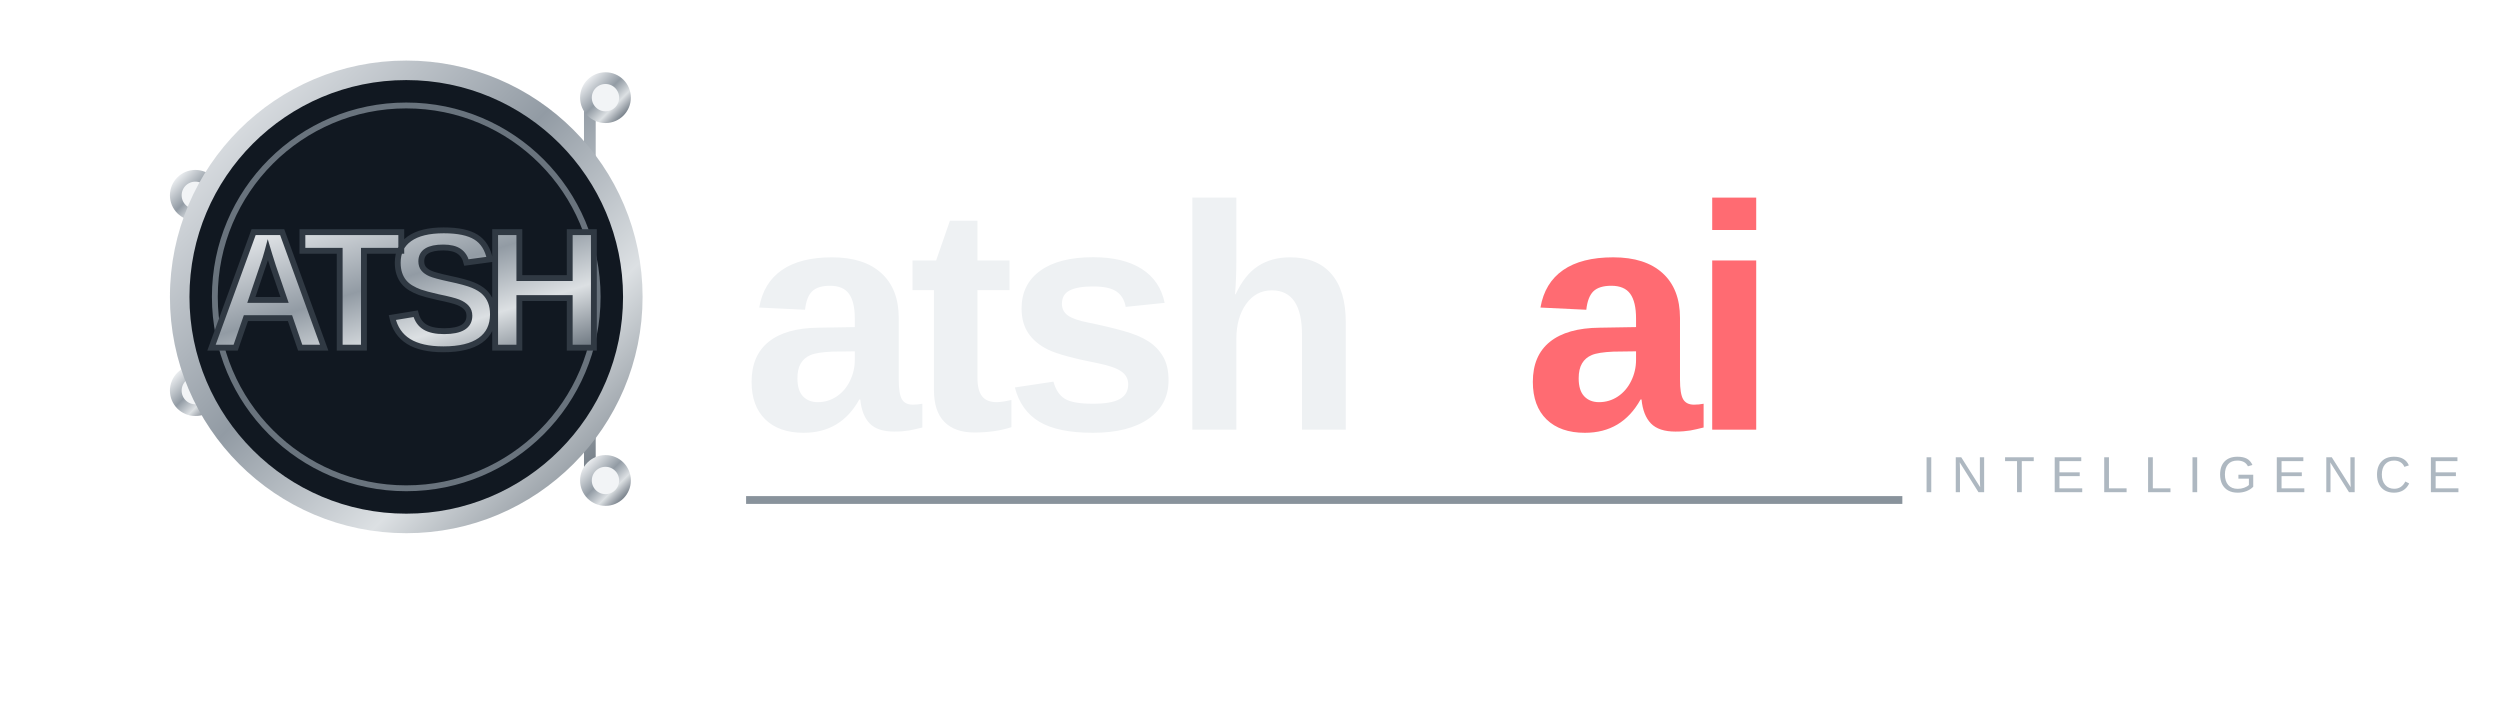
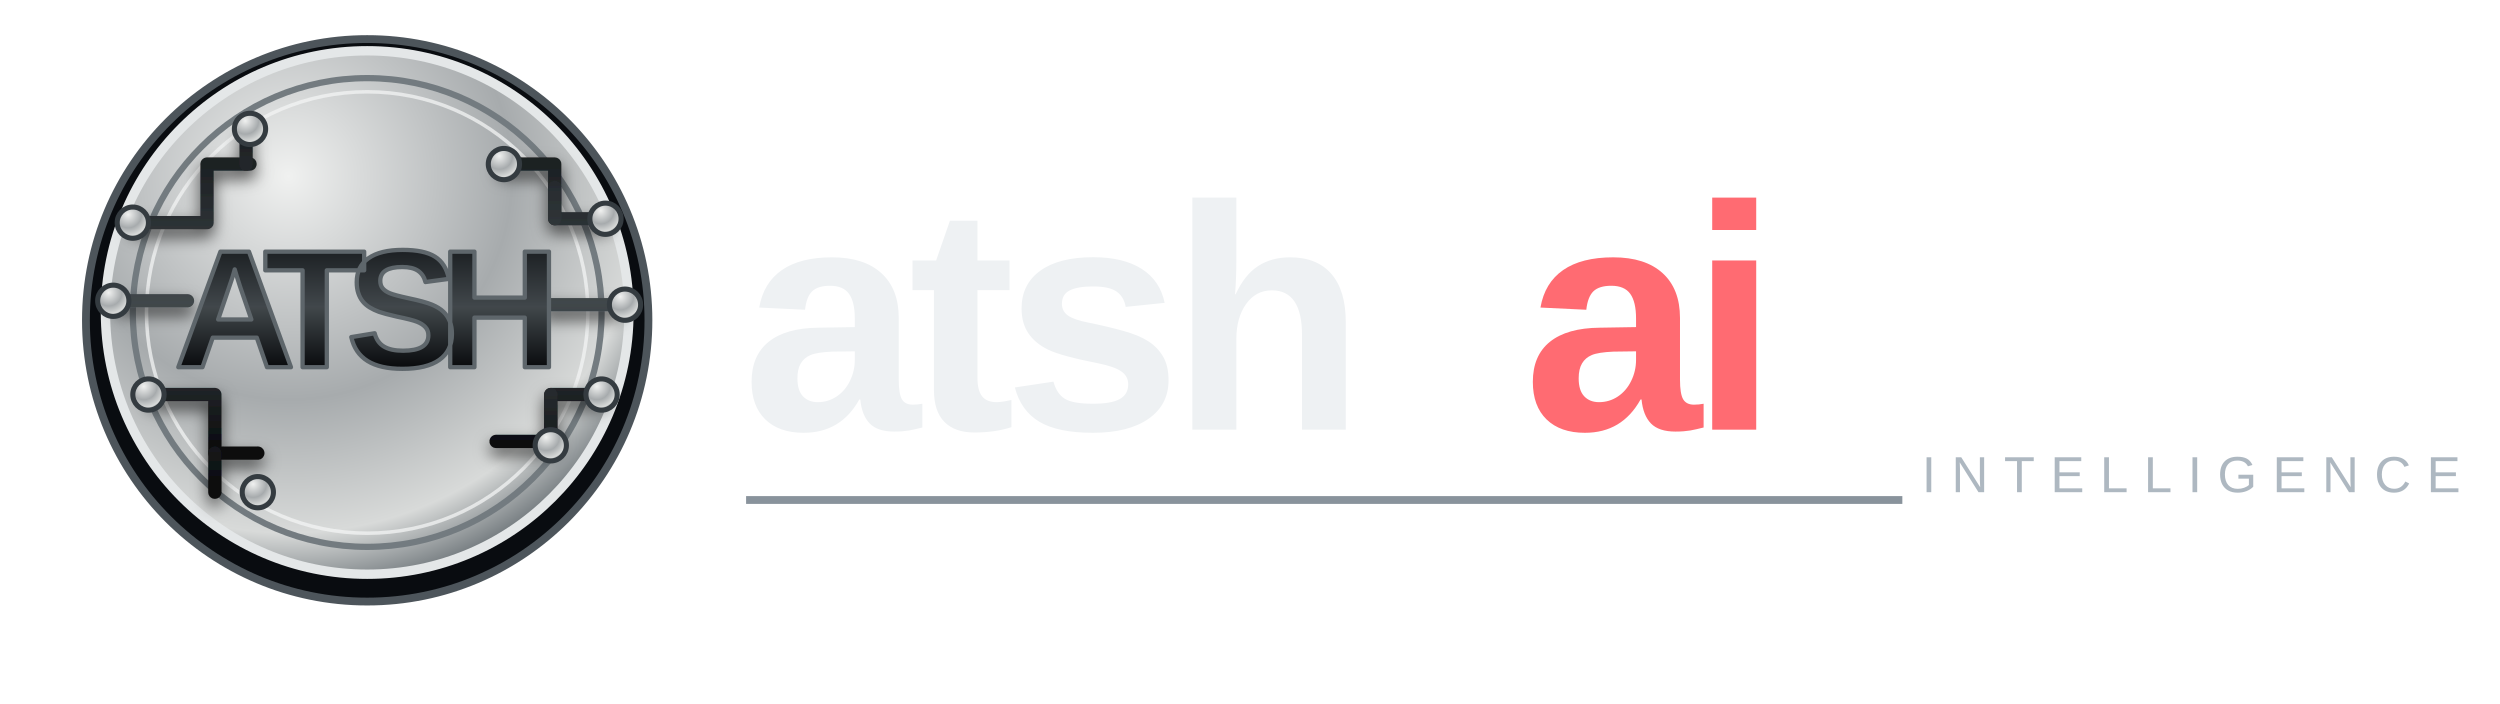
<svg xmlns="http://www.w3.org/2000/svg" viewBox="0 0 640 180" role="img" aria-labelledby="title desc">
  <defs>
    <linearGradient id="metal" x1="0" y1="0" x2="1" y2="1">
-       <stop stop-color="#f2f4f6" />
-       <stop offset=".45" stop-color="#929ba4" />
-       <stop offset=".72" stop-color="#dce0e3" />
-       <stop offset="1" stop-color="#68727c" />
+       <stop stop-color="#f7f8f8" />
+       <stop offset=".22" stop-color="#9da4a9" />
+       <stop offset=".48" stop-color="#e4e6e7" />
+       <stop offset=".72" stop-color="#747d83" />
+       <stop offset="1" stop-color="#d4d8da" />
    </linearGradient>
-     <filter id="shadow" x="-20%" y="-20%" width="140%" height="140%">
-       <feGaussianBlur stdDeviation="1.4" />
+     <radialGradient id="coin" cx="35%" cy="24%" r="82%">
+       <stop stop-color="#f0f1f0" />
+       <stop offset=".52" stop-color="#a7abad" />
+       <stop offset=".83" stop-color="#d8dad9" />
+       <stop offset="1" stop-color="#60686d" />
+     </radialGradient>
+     <linearGradient id="engrave" x1="0" y1="0" x2="0" y2="1">
+       <stop stop-color="#1c2023" />
+       <stop offset=".48" stop-color="#41474b" />
+       <stop offset="1" stop-color="#080a0c" />
+     </linearGradient>
+     <filter id="drop" x="-30%" y="-30%" width="160%" height="160%">
+       <feGaussianBlur in="SourceAlpha" stdDeviation="2" />
+       <feOffset dy="2" />
+       <feComponentTransfer>
+         <feFuncA type="linear" slope=".65" />
+       </feComponentTransfer>
+       <feMerge>
+         <feMergeNode />
+         <feMergeNode in="SourceGraphic" />
+       </feMerge>
    </filter>
  </defs>
-   <g fill="none" stroke="url(#metal)" stroke-width="3" stroke-linecap="round">
-     <path d="M54 50H94V28M54 75H78M54 100H94V120M132 50H151V28M132 75H158M132 100H151V120" />
-     <circle cx="50" cy="50" r="5" fill="#f2f4f6" />
-     <circle cx="50" cy="75" r="5" fill="#f2f4f6" />
-     <circle cx="50" cy="100" r="5" fill="#f2f4f6" />
-     <circle cx="94" cy="25" r="5" fill="#f2f4f6" />
-     <circle cx="94" cy="123" r="5" fill="#f2f4f6" />
-     <circle cx="155" cy="25" r="5" fill="#f2f4f6" />
-     <circle cx="155" cy="123" r="5" fill="#f2f4f6" />
+   <circle cx="94" cy="82" r="72" fill="#090c10" stroke="#4d555b" stroke-width="2" />
+   <circle cx="94" cy="80" r="67" fill="url(#coin)" stroke="#e4e7e8" stroke-width="2.4" />
+   <circle cx="94" cy="80" r="60" fill="none" stroke="#737b80" stroke-width="1.6" />
+   <circle cx="94" cy="80" r="56.5" fill="none" stroke="#f3f4f4" stroke-opacity=".75" stroke-width=".9" />
+   <g fill="none" stroke="url(#engrave)" stroke-width="3.4" stroke-linecap="round" stroke-linejoin="round" filter="url(#drop)">
+     <path d="M35 57H53V42H64M31 77H48M39 101H55V116H66M129 42H142V56H155M140 78H158M127 113H141V101H154" />
+     <path d="M63 42V34M55 116V126M142 56V48M141 101V113" />
  </g>
-   <circle cx="104" cy="76" r="58" fill="#111821" stroke="url(#metal)" stroke-width="5" />
-   <circle cx="104" cy="76" r="49" fill="none" stroke="#69737d" stroke-width="1.5" />
-   <g fill="url(#metal)" stroke="#303943" stroke-width="1.5" font-family="Arial,sans-serif" font-weight="800" text-anchor="middle">
-     <text x="104" y="89" font-size="43" letter-spacing="-4">ATSH</text>
+   <g fill="url(#coin)" stroke="#343b40" stroke-width="1.3">
+     <circle cx="34" cy="57" r="4" />
+     <circle cx="29" cy="77" r="4" />
+     <circle cx="38" cy="101" r="4" />
+     <circle cx="64" cy="33" r="4" />
+     <circle cx="66" cy="126" r="4" />
+     <circle cx="155" cy="56" r="4" />
+     <circle cx="160" cy="78" r="4" />
+     <circle cx="154" cy="101" r="4" />
+     <circle cx="129" cy="42" r="4" />
+     <circle cx="141" cy="114" r="4" />
+   </g>
+   <g fill="url(#engrave)" stroke="#5e666b" stroke-width="1.1" stroke-linejoin="round" font-family="Arial,sans-serif" font-weight="900" text-anchor="middle">
+     <text x="94" y="94" font-size="43" letter-spacing="-5">ATSH</text>
  </g>
  <text x="190" y="110" fill="#eef1f3" font-family="Arial,sans-serif" font-size="82" font-weight="700" letter-spacing="-3">atsh</text>
  <text x="390" y="110" fill="#ff6b72" font-family="Arial,sans-serif" font-size="82" font-weight="700" letter-spacing="-3">ai</text>
  <path d="M191 128H487" stroke="#89939c" stroke-width="2" />
  <text x="492" y="126" fill="#aeb8c1" font-family="Arial,sans-serif" font-size="13" letter-spacing="4">INTELLIGENCE</text>
</svg>
